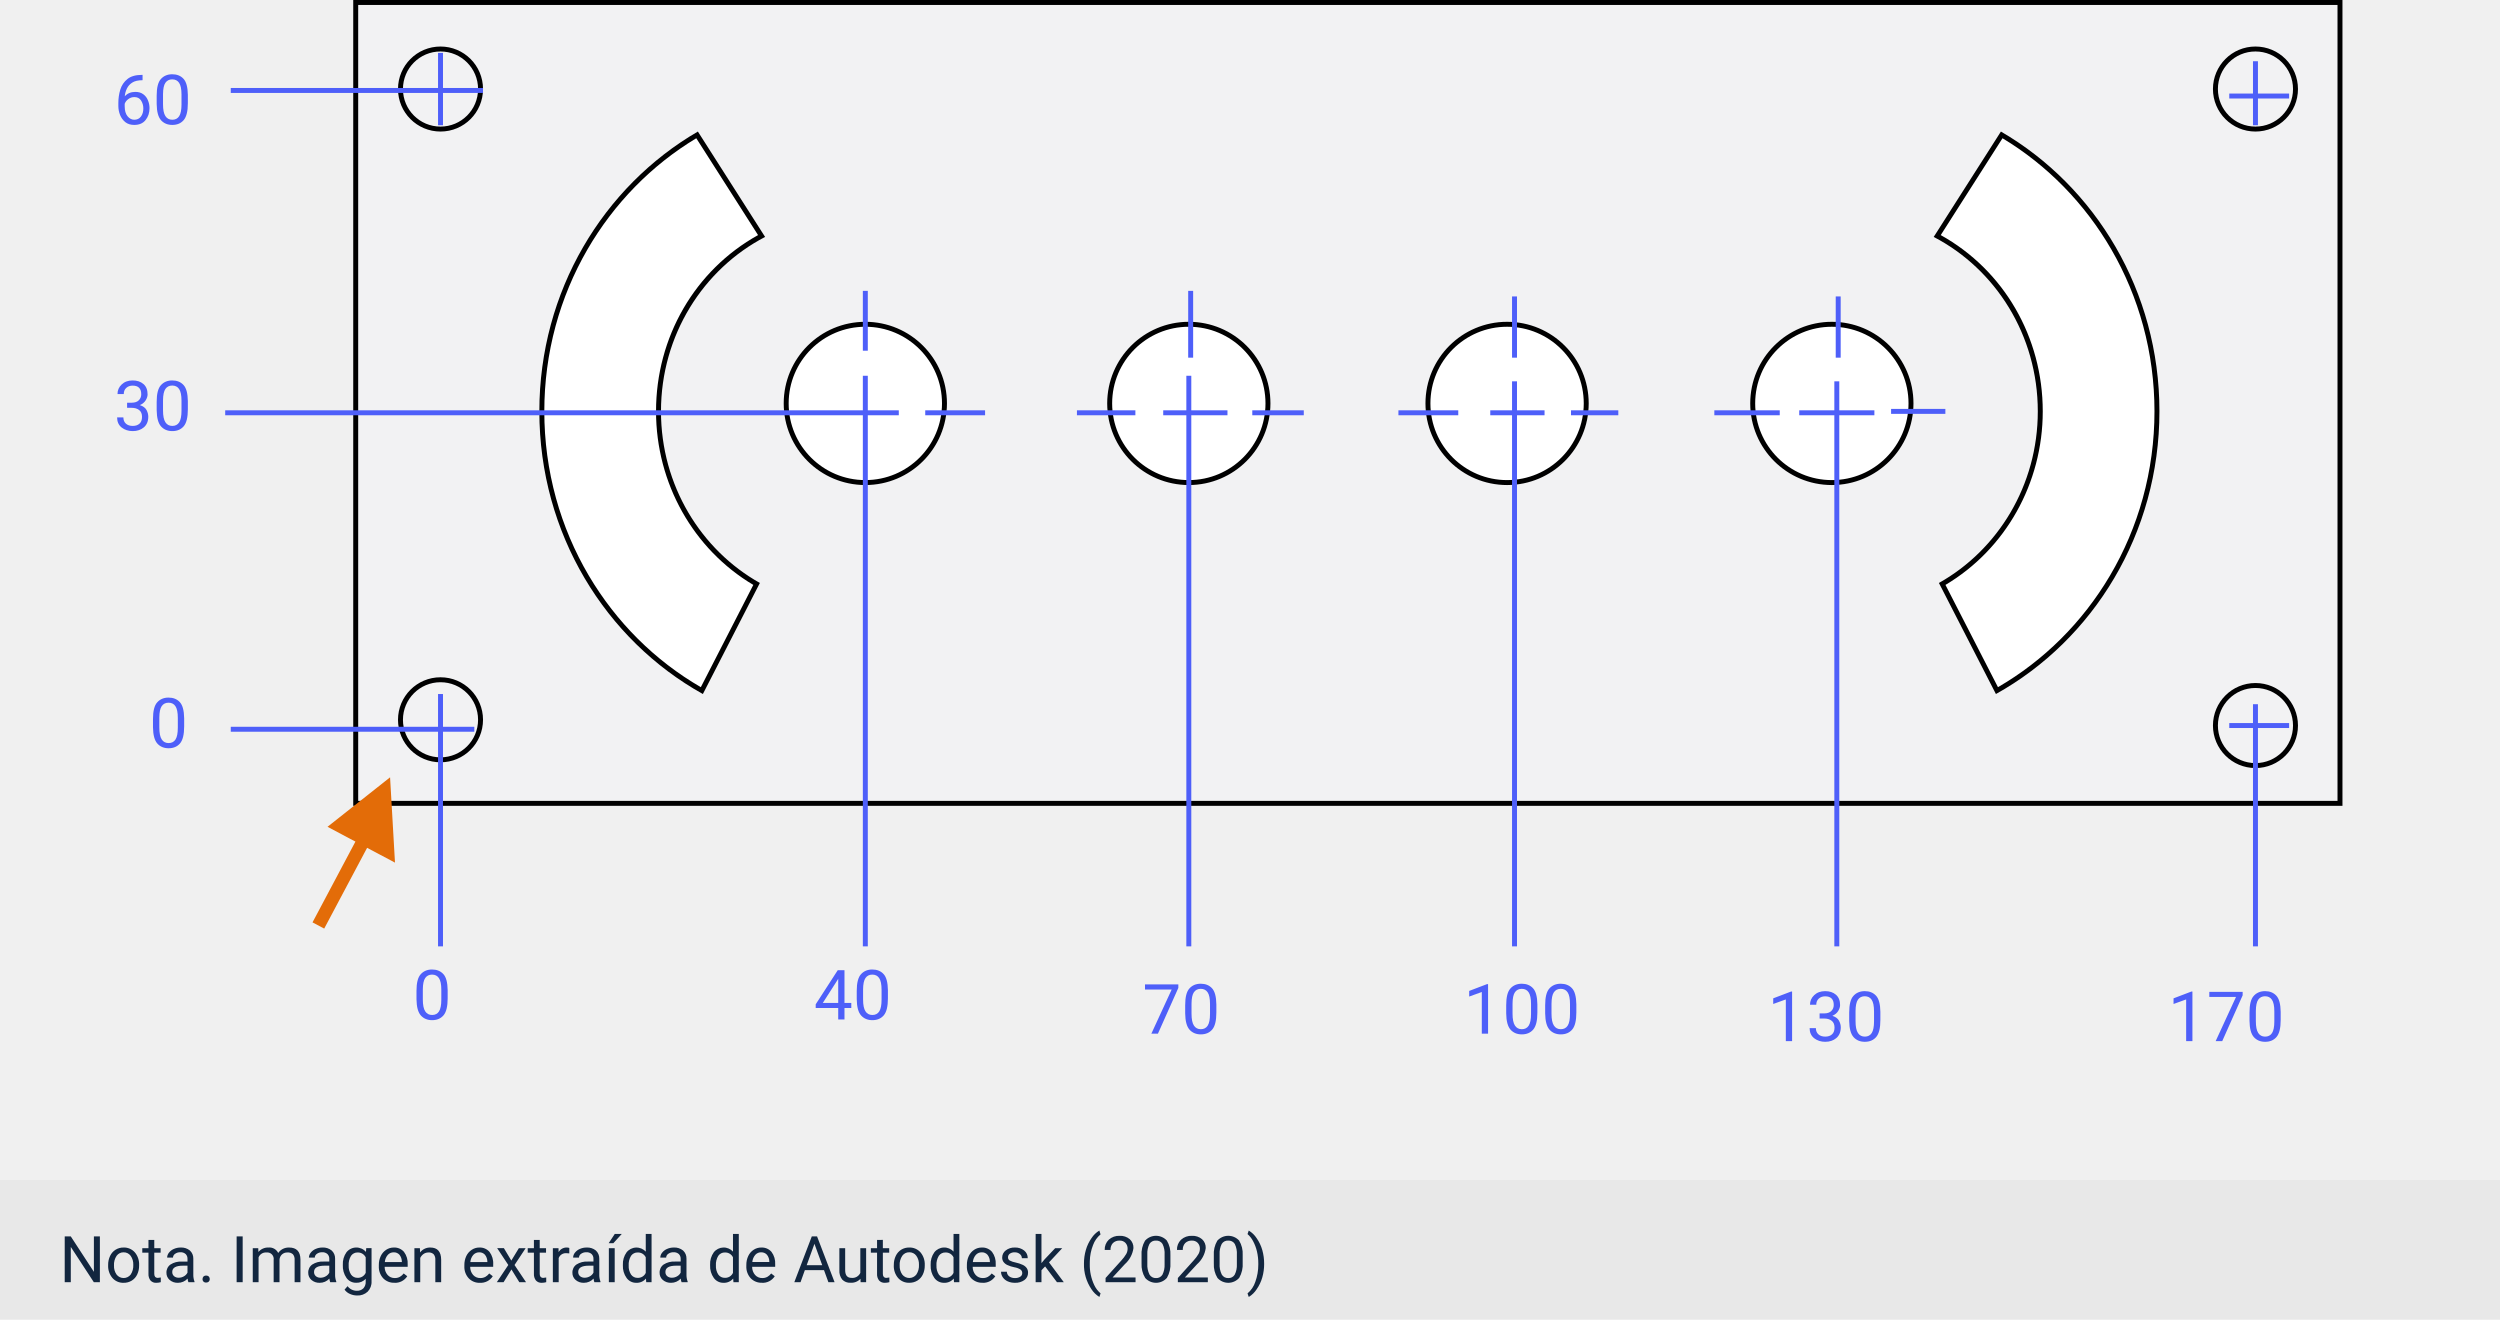
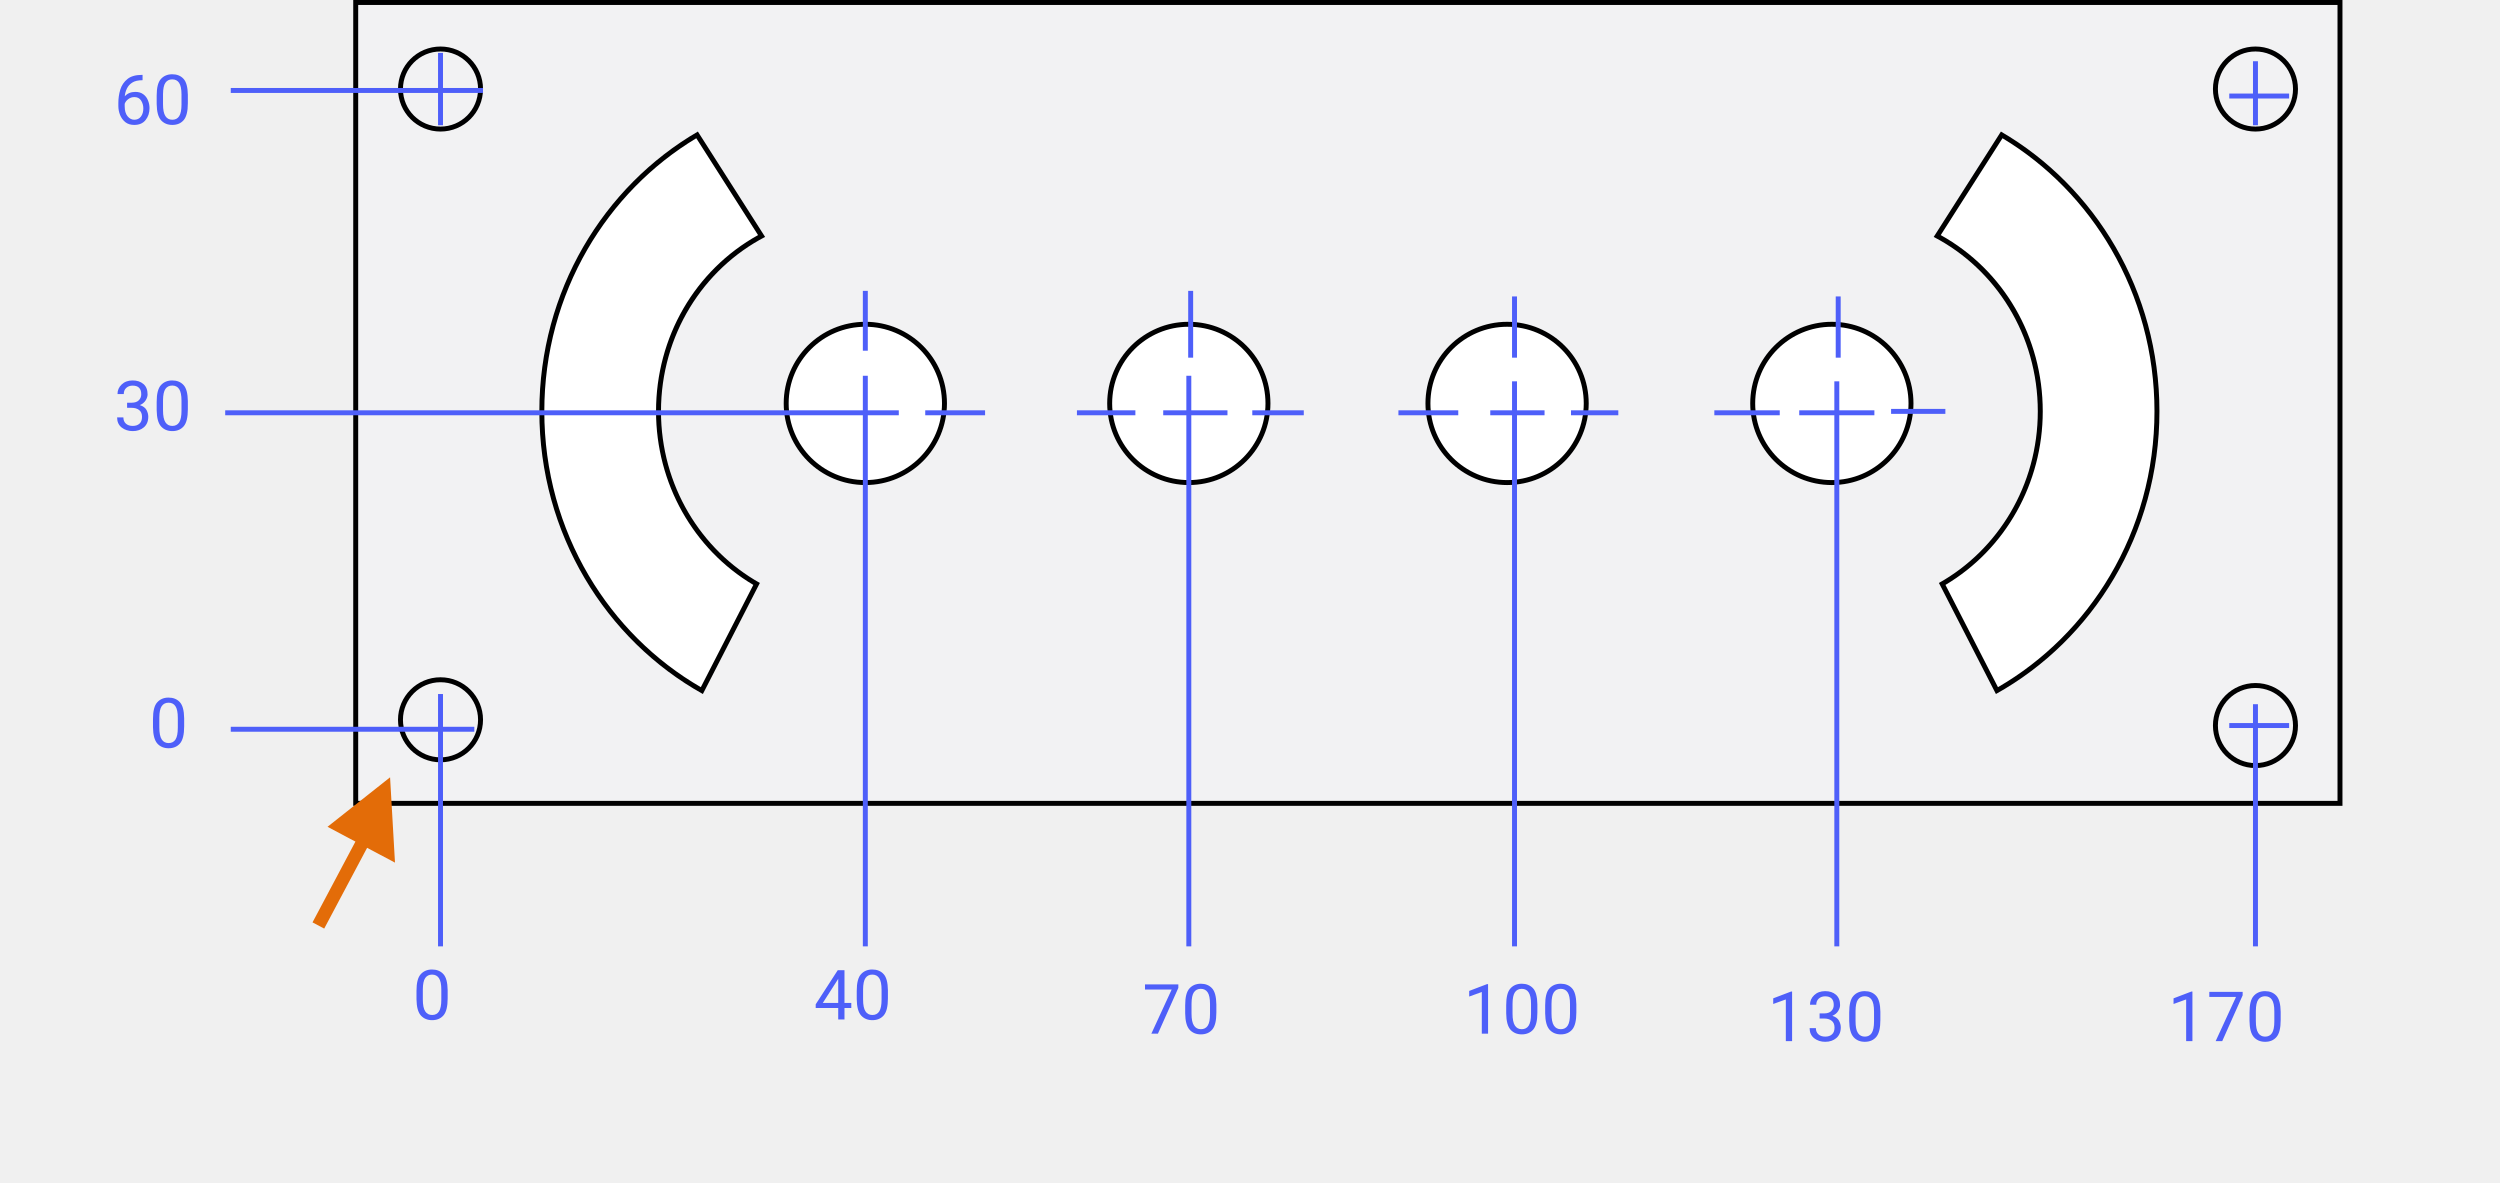
- <svg xmlns="http://www.w3.org/2000/svg" width="505" height="266.5" viewBox="0 0 505 266.5">
-   <g id="Grupo_62899" data-name="Grupo 62899" transform="translate(-810 -6604)">
-     <g id="Grupo_62082" data-name="Grupo 62082" transform="translate(810 6604)">
-       <g id="Grupo_60039" data-name="Grupo 60039" transform="translate(0)">
-         <g id="Grupo_59588" data-name="Grupo 59588">
-           <rect id="Rectángulo_29951" data-name="Rectángulo 29951" width="505" height="28.137" transform="translate(0 238.363)" fill="#e8e8e8" />
-           <path id="Trazado_134003" data-name="Trazado 134003" d="M8.176,14H6.951L2.3,6.878V14H1.073V4.758H2.3l4.666,7.154V4.758H8.176Zm1.669-3.5a4.057,4.057,0,0,1,.4-1.815,2.96,2.96,0,0,1,1.1-1.244A3.007,3.007,0,0,1,12.962,7a2.9,2.9,0,0,1,2.269.971A3.736,3.736,0,0,1,16.1,10.56v.083a4.092,4.092,0,0,1-.384,1.8,2.916,2.916,0,0,1-1.1,1.241,3.041,3.041,0,0,1-1.641.444,2.889,2.889,0,0,1-2.263-.971,3.718,3.718,0,0,1-.866-2.571Zm1.181.14a2.938,2.938,0,0,0,.53,1.834,1.8,1.8,0,0,0,2.841-.01,3.213,3.213,0,0,0,.527-1.965,2.933,2.933,0,0,0-.536-1.831,1.705,1.705,0,0,0-1.425-.7,1.686,1.686,0,0,0-1.4.692A3.189,3.189,0,0,0,11.026,10.642Zm8.138-5.173V7.132h1.282V8.04H19.164V12.3a.953.953,0,0,0,.171.62.721.721,0,0,0,.584.207,2.843,2.843,0,0,0,.559-.076V14a3.424,3.424,0,0,1-.9.126,1.462,1.462,0,0,1-1.187-.476,2.045,2.045,0,0,1-.4-1.352V8.04h-1.25V7.132h1.25V5.469ZM26.057,14a2.467,2.467,0,0,1-.165-.724,2.62,2.62,0,0,1-1.955.851,2.424,2.424,0,0,1-1.666-.574A1.859,1.859,0,0,1,21.62,12.1a1.942,1.942,0,0,1,.816-1.666,3.846,3.846,0,0,1,2.295-.594h1.143V9.3a1.319,1.319,0,0,0-.368-.981,1.48,1.48,0,0,0-1.085-.365,1.712,1.712,0,0,0-1.054.317.935.935,0,0,0-.425.768H21.76a1.621,1.621,0,0,1,.365-.993,2.491,2.491,0,0,1,.99-.759A3.331,3.331,0,0,1,24.489,7a2.715,2.715,0,0,1,1.86.594,2.141,2.141,0,0,1,.7,1.635v3.161a3.865,3.865,0,0,0,.241,1.5V14Zm-1.949-.9a2.064,2.064,0,0,0,1.047-.286,1.728,1.728,0,0,0,.717-.743V10.667h-.92q-2.158,0-2.158,1.263a1.069,1.069,0,0,0,.368.863A1.415,1.415,0,0,0,24.108,13.1Zm4.805.279a.735.735,0,0,1,.181-.508.689.689,0,0,1,.543-.2.71.71,0,0,1,.549.2.721.721,0,0,1,.187.508.681.681,0,0,1-.187.489.723.723,0,0,1-.549.2.653.653,0,0,1-.724-.686ZM37.02,14H35.8V4.758H37.02Zm3.148-6.868.032.762A2.536,2.536,0,0,1,42.237,7a1.964,1.964,0,0,1,1.961,1.1,2.6,2.6,0,0,1,.892-.8,2.634,2.634,0,0,1,1.3-.3q2.26,0,2.3,2.393V14H47.512V9.468a1.577,1.577,0,0,0-.336-1.1A1.482,1.482,0,0,0,46.046,8a1.557,1.557,0,0,0-1.085.39,1.584,1.584,0,0,0-.5,1.051V14H43.278V9.5A1.31,1.31,0,0,0,41.812,8a1.571,1.571,0,0,0-1.581.984V14H39.057V7.132ZM54.7,14a2.467,2.467,0,0,1-.165-.724,2.62,2.62,0,0,1-1.955.851,2.424,2.424,0,0,1-1.666-.574,1.859,1.859,0,0,1-.651-1.457,1.942,1.942,0,0,1,.816-1.666,3.846,3.846,0,0,1,2.295-.594h1.143V9.3a1.319,1.319,0,0,0-.368-.981,1.48,1.48,0,0,0-1.085-.365,1.712,1.712,0,0,0-1.054.317.935.935,0,0,0-.425.768H50.4a1.621,1.621,0,0,1,.365-.993,2.491,2.491,0,0,1,.99-.759A3.331,3.331,0,0,1,53.13,7a2.715,2.715,0,0,1,1.86.594,2.141,2.141,0,0,1,.7,1.635v3.161a3.865,3.865,0,0,0,.241,1.5V14Zm-1.949-.9a2.064,2.064,0,0,0,1.047-.286,1.728,1.728,0,0,0,.717-.743V10.667h-.92q-2.158,0-2.158,1.263a1.069,1.069,0,0,0,.368.863A1.415,1.415,0,0,0,52.749,13.1Zm4.5-2.6a4.037,4.037,0,0,1,.743-2.555,2.56,2.56,0,0,1,3.929-.06l.057-.762h1.073v6.7a2.794,2.794,0,0,1-.79,2.1,2.916,2.916,0,0,1-2.123.768,3.532,3.532,0,0,1-1.454-.317,2.5,2.5,0,0,1-1.085-.87l.609-.7a2.3,2.3,0,0,0,1.847.933,1.8,1.8,0,0,0,1.336-.482,1.844,1.844,0,0,0,.479-1.358v-.59a2.414,2.414,0,0,1-1.923.813A2.346,2.346,0,0,1,58,13.156,4.244,4.244,0,0,1,57.25,10.509Zm1.181.133a3.08,3.08,0,0,0,.476,1.825,1.547,1.547,0,0,0,1.333.663,1.72,1.72,0,0,0,1.631-1.009V8.985A1.74,1.74,0,0,0,60.252,8a1.561,1.561,0,0,0-1.339.667A3.354,3.354,0,0,0,58.43,10.642Zm9.242,3.485A3,3,0,0,1,65.4,13.21a3.4,3.4,0,0,1-.876-2.453v-.216a4.121,4.121,0,0,1,.39-1.825,3.045,3.045,0,0,1,1.092-1.257A2.745,2.745,0,0,1,67.526,7a2.572,2.572,0,0,1,2.082.882,3.82,3.82,0,0,1,.743,2.526V10.9H65.7a2.441,2.441,0,0,0,.594,1.641,1.866,1.866,0,0,0,1.444.625,2.045,2.045,0,0,0,1.054-.254,2.648,2.648,0,0,0,.755-.673l.717.559A2.884,2.884,0,0,1,67.672,14.127ZM67.526,7.97a1.566,1.566,0,0,0-1.193.517,2.515,2.515,0,0,0-.6,1.45h3.44V9.849a2.237,2.237,0,0,0-.482-1.387A1.475,1.475,0,0,0,67.526,7.97Zm5.294-.838L72.858,8A2.5,2.5,0,0,1,74.915,7q2.177,0,2.2,2.457V14H75.937V9.455a1.581,1.581,0,0,0-.34-1.1A1.361,1.361,0,0,0,74.56,8a1.7,1.7,0,0,0-1,.3,2.069,2.069,0,0,0-.673.8V14H71.709V7.132Zm12.13,7a3,3,0,0,1-2.272-.917,3.4,3.4,0,0,1-.876-2.453v-.216a4.121,4.121,0,0,1,.39-1.825,3.045,3.045,0,0,1,1.092-1.257A2.745,2.745,0,0,1,84.8,7a2.572,2.572,0,0,1,2.082.882,3.82,3.82,0,0,1,.743,2.526V10.9H82.977a2.441,2.441,0,0,0,.594,1.641,1.866,1.866,0,0,0,1.444.625,2.045,2.045,0,0,0,1.054-.254,2.648,2.648,0,0,0,.755-.673l.717.559A2.884,2.884,0,0,1,84.951,14.127ZM84.8,7.97a1.566,1.566,0,0,0-1.193.517,2.515,2.515,0,0,0-.6,1.45h3.44V9.849a2.237,2.237,0,0,0-.482-1.387A1.475,1.475,0,0,0,84.8,7.97Zm6.487,1.669,1.523-2.507h1.371l-2.247,3.4L94.256,14H92.9l-1.587-2.571L89.724,14H88.359l2.317-3.472-2.247-3.4h1.358Zm5.732-4.17V7.132h1.282V8.04H97.024V12.3a.953.953,0,0,0,.171.62.721.721,0,0,0,.584.207,2.843,2.843,0,0,0,.559-.076V14a3.424,3.424,0,0,1-.9.126,1.462,1.462,0,0,1-1.187-.476,2.045,2.045,0,0,1-.4-1.352V8.04H94.6V7.132h1.25V5.469ZM103,8.186a3.519,3.519,0,0,0-.578-.044,1.547,1.547,0,0,0-1.568.984V14H99.677V7.132h1.143l.019.793A1.829,1.829,0,0,1,102.477,7a1.2,1.2,0,0,1,.521.089ZM108.063,14a2.467,2.467,0,0,1-.165-.724,2.62,2.62,0,0,1-1.955.851,2.424,2.424,0,0,1-1.666-.574,1.859,1.859,0,0,1-.651-1.457,1.942,1.942,0,0,1,.816-1.666,3.846,3.846,0,0,1,2.295-.594h1.143V9.3a1.319,1.319,0,0,0-.368-.981,1.48,1.48,0,0,0-1.085-.365,1.712,1.712,0,0,0-1.054.317.935.935,0,0,0-.425.768h-1.181a1.621,1.621,0,0,1,.365-.993,2.491,2.491,0,0,1,.99-.759A3.331,3.331,0,0,1,106.495,7a2.715,2.715,0,0,1,1.86.594,2.141,2.141,0,0,1,.7,1.635v3.161a3.865,3.865,0,0,0,.241,1.5V14Zm-1.949-.9a2.064,2.064,0,0,0,1.047-.286,1.728,1.728,0,0,0,.717-.743V10.667h-.92q-2.158,0-2.158,1.263a1.069,1.069,0,0,0,.368.863A1.415,1.415,0,0,0,106.114,13.1Zm6.056.9h-1.181V7.132h1.181Zm.013-9.744H113.6l-1.7,1.866-.946,0Zm1.638,6.252a4.023,4.023,0,0,1,.749-2.542,2.548,2.548,0,0,1,3.872-.136V4.25h1.174V14h-1.079l-.057-.736a2.391,2.391,0,0,1-1.961.863,2.346,2.346,0,0,1-1.946-.978,4.069,4.069,0,0,1-.752-2.552Zm1.174.133a3.046,3.046,0,0,0,.482,1.828,1.56,1.56,0,0,0,1.333.66,1.713,1.713,0,0,0,1.631-1V8.973A1.726,1.726,0,0,0,116.822,8a1.567,1.567,0,0,0-1.346.667A3.354,3.354,0,0,0,114.994,10.642ZM125.677,14a2.467,2.467,0,0,1-.165-.724,2.62,2.62,0,0,1-1.955.851,2.424,2.424,0,0,1-1.666-.574,1.859,1.859,0,0,1-.651-1.457,1.942,1.942,0,0,1,.816-1.666,3.846,3.846,0,0,1,2.295-.594h1.143V9.3a1.319,1.319,0,0,0-.368-.981,1.48,1.48,0,0,0-1.085-.365,1.712,1.712,0,0,0-1.054.317.935.935,0,0,0-.425.768H121.38a1.621,1.621,0,0,1,.365-.993,2.491,2.491,0,0,1,.99-.759A3.331,3.331,0,0,1,124.109,7a2.715,2.715,0,0,1,1.86.594,2.141,2.141,0,0,1,.7,1.635v3.161a3.865,3.865,0,0,0,.241,1.5V14Zm-1.949-.9a2.064,2.064,0,0,0,1.047-.286,1.728,1.728,0,0,0,.717-.743V10.667h-.92q-2.158,0-2.158,1.263a1.069,1.069,0,0,0,.368.863A1.415,1.415,0,0,0,123.729,13.1Zm7.712-2.6a4.023,4.023,0,0,1,.749-2.542,2.548,2.548,0,0,1,3.872-.136V4.25h1.174V14h-1.079l-.057-.736a2.391,2.391,0,0,1-1.961.863,2.346,2.346,0,0,1-1.946-.978,4.069,4.069,0,0,1-.752-2.552Zm1.174.133a3.046,3.046,0,0,0,.482,1.828,1.56,1.56,0,0,0,1.333.66,1.713,1.713,0,0,0,1.631-1V8.973A1.726,1.726,0,0,0,134.443,8a1.567,1.567,0,0,0-1.346.667A3.354,3.354,0,0,0,132.615,10.642Zm9.293,3.485a3,3,0,0,1-2.272-.917,3.4,3.4,0,0,1-.876-2.453v-.216a4.121,4.121,0,0,1,.39-1.825,3.045,3.045,0,0,1,1.092-1.257A2.745,2.745,0,0,1,141.762,7a2.572,2.572,0,0,1,2.082.882,3.82,3.82,0,0,1,.743,2.526V10.9h-4.653a2.441,2.441,0,0,0,.594,1.641,1.866,1.866,0,0,0,1.444.625,2.045,2.045,0,0,0,1.054-.254,2.647,2.647,0,0,0,.755-.673l.717.559A2.884,2.884,0,0,1,141.908,14.127Zm-.146-6.157a1.566,1.566,0,0,0-1.193.517,2.515,2.515,0,0,0-.6,1.45h3.44V9.849a2.237,2.237,0,0,0-.482-1.387A1.475,1.475,0,0,0,141.762,7.97Zm12.689,3.612h-3.872L149.709,14h-1.257l3.529-9.242h1.066L156.584,14h-1.25Zm-3.5-1h3.142l-1.574-4.323Zm10.867,2.736a2.494,2.494,0,0,1-2.012.806,2.135,2.135,0,0,1-1.673-.638,2.761,2.761,0,0,1-.581-1.888V7.132h1.174v4.437q0,1.562,1.27,1.562a1.758,1.758,0,0,0,1.79-1v-5h1.174V14H161.84Zm4.52-7.852V7.132h1.282V8.04h-1.282V12.3a.953.953,0,0,0,.171.62.721.721,0,0,0,.584.207,2.843,2.843,0,0,0,.559-.076V14a3.424,3.424,0,0,1-.9.126,1.462,1.462,0,0,1-1.187-.476,2.045,2.045,0,0,1-.4-1.352V8.04h-1.25V7.132h1.25V5.469Zm2.215,5.034a4.057,4.057,0,0,1,.4-1.815,2.959,2.959,0,0,1,1.1-1.244A3.007,3.007,0,0,1,171.666,7a2.9,2.9,0,0,1,2.269.971,3.736,3.736,0,0,1,.866,2.583v.083a4.092,4.092,0,0,1-.384,1.8,2.916,2.916,0,0,1-1.1,1.241,3.041,3.041,0,0,1-1.641.444,2.889,2.889,0,0,1-2.263-.971,3.718,3.718,0,0,1-.866-2.571Zm1.181.14a2.938,2.938,0,0,0,.53,1.834,1.8,1.8,0,0,0,2.841-.01,3.213,3.213,0,0,0,.527-1.965,2.933,2.933,0,0,0-.536-1.831,1.705,1.705,0,0,0-1.425-.7,1.686,1.686,0,0,0-1.4.692A3.189,3.189,0,0,0,169.73,10.642Zm6.259-.133a4.023,4.023,0,0,1,.749-2.542,2.548,2.548,0,0,1,3.872-.136V4.25h1.174V14h-1.079l-.057-.736a2.391,2.391,0,0,1-1.961.863,2.346,2.346,0,0,1-1.946-.978,4.069,4.069,0,0,1-.752-2.552Zm1.174.133a3.046,3.046,0,0,0,.482,1.828,1.56,1.56,0,0,0,1.333.66,1.713,1.713,0,0,0,1.631-1V8.973A1.726,1.726,0,0,0,178.991,8a1.567,1.567,0,0,0-1.346.667A3.354,3.354,0,0,0,177.163,10.642Zm9.293,3.485a3,3,0,0,1-2.272-.917,3.4,3.4,0,0,1-.876-2.453v-.216a4.121,4.121,0,0,1,.39-1.825,3.045,3.045,0,0,1,1.092-1.257A2.745,2.745,0,0,1,186.31,7a2.572,2.572,0,0,1,2.082.882,3.82,3.82,0,0,1,.743,2.526V10.9h-4.653a2.441,2.441,0,0,0,.594,1.641,1.866,1.866,0,0,0,1.444.625,2.045,2.045,0,0,0,1.054-.254,2.647,2.647,0,0,0,.755-.673l.717.559A2.884,2.884,0,0,1,186.456,14.127ZM186.31,7.97a1.566,1.566,0,0,0-1.193.517,2.515,2.515,0,0,0-.6,1.45h3.44V9.849a2.237,2.237,0,0,0-.482-1.387A1.475,1.475,0,0,0,186.31,7.97Zm8.182,4.208a.865.865,0,0,0-.359-.74,3.452,3.452,0,0,0-1.25-.454,5.912,5.912,0,0,1-1.416-.457,2.014,2.014,0,0,1-.774-.635,1.518,1.518,0,0,1-.251-.876,1.782,1.782,0,0,1,.714-1.428A2.789,2.789,0,0,1,192.981,7a2.87,2.87,0,0,1,1.895.6A1.915,1.915,0,0,1,195.6,9.15h-1.181a1.06,1.06,0,0,0-.409-.832,1.534,1.534,0,0,0-1.031-.349,1.605,1.605,0,0,0-1,.279.879.879,0,0,0-.362.73.712.712,0,0,0,.336.641,4.139,4.139,0,0,0,1.216.413,6.334,6.334,0,0,1,1.425.47,2.079,2.079,0,0,1,.809.657,1.615,1.615,0,0,1,.263.936,1.758,1.758,0,0,1-.736,1.476,3.089,3.089,0,0,1-1.911.555,3.459,3.459,0,0,1-1.46-.292,2.375,2.375,0,0,1-.993-.816,1.966,1.966,0,0,1-.359-1.133h1.174a1.216,1.216,0,0,0,.473.936,1.835,1.835,0,0,0,1.165.346,1.894,1.894,0,0,0,1.07-.27A.829.829,0,0,0,194.492,12.178Zm4.621-1.358-.736.768V14H197.2V4.25h1.174v5.9l.628-.755,2.139-2.26h1.428L199.9,10l2.983,4h-1.377Zm7.846-.571a9.814,9.814,0,0,1,.384-2.755,8,8,0,0,1,1.146-2.4,4.874,4.874,0,0,1,1.581-1.523l.241.774a5.056,5.056,0,0,0-1.52,2.171,9.411,9.411,0,0,0-.651,3.269l-.006.54a9.46,9.46,0,0,0,.9,4.253,5.079,5.079,0,0,0,1.282,1.688l-.241.717a5.031,5.031,0,0,1-1.612-1.574A8.823,8.823,0,0,1,206.959,10.249ZM217.382,14h-6.056v-.844l3.2-3.555a7.6,7.6,0,0,0,.981-1.311,2.188,2.188,0,0,0,.27-1.044,1.658,1.658,0,0,0-.438-1.187A1.531,1.531,0,0,0,214.17,5.6a1.814,1.814,0,0,0-1.362.5,1.9,1.9,0,0,0-.486,1.387h-1.174a2.726,2.726,0,0,1,.822-2.063,3.047,3.047,0,0,1,2.2-.787,2.928,2.928,0,0,1,2.038.676,2.306,2.306,0,0,1,.749,1.8,5.287,5.287,0,0,1-1.739,3.25l-2.476,2.685h4.64Zm7.04-3.942a5.371,5.371,0,0,1-.7,3.066,2.928,2.928,0,0,1-4.393.022,5.1,5.1,0,0,1-.736-2.929V8.649a5.251,5.251,0,0,1,.7-3.028,2.98,2.98,0,0,1,4.405-.035,5.068,5.068,0,0,1,.724,2.948Zm-1.174-1.606a4.3,4.3,0,0,0-.419-2.174A1.442,1.442,0,0,0,221.5,5.6a1.423,1.423,0,0,0-1.314.679,4.2,4.2,0,0,0-.425,2.088v1.879a4.372,4.372,0,0,0,.435,2.212,1.439,1.439,0,0,0,1.317.714,1.42,1.42,0,0,0,1.292-.673,4.214,4.214,0,0,0,.441-2.12ZM231.981,14h-6.056v-.844l3.2-3.555a7.6,7.6,0,0,0,.981-1.311,2.188,2.188,0,0,0,.27-1.044,1.658,1.658,0,0,0-.438-1.187A1.531,1.531,0,0,0,228.77,5.6a1.814,1.814,0,0,0-1.362.5,1.9,1.9,0,0,0-.486,1.387h-1.174a2.726,2.726,0,0,1,.822-2.063,3.047,3.047,0,0,1,2.2-.787,2.928,2.928,0,0,1,2.038.676,2.306,2.306,0,0,1,.749,1.8,5.287,5.287,0,0,1-1.739,3.25l-2.476,2.685h4.64Zm7.04-3.942a5.371,5.371,0,0,1-.7,3.066,2.928,2.928,0,0,1-4.393.022,5.1,5.1,0,0,1-.736-2.929V8.649a5.251,5.251,0,0,1,.7-3.028,2.98,2.98,0,0,1,4.405-.035,5.068,5.068,0,0,1,.724,2.948Zm-1.174-1.606a4.3,4.3,0,0,0-.419-2.174A1.442,1.442,0,0,0,236.1,5.6a1.423,1.423,0,0,0-1.314.679,4.2,4.2,0,0,0-.425,2.088v1.879a4.372,4.372,0,0,0,.435,2.212,1.439,1.439,0,0,0,1.317.714,1.42,1.42,0,0,0,1.292-.673,4.214,4.214,0,0,0,.441-2.12Zm5.51,1.86a9.819,9.819,0,0,1-.371,2.714,8.024,8.024,0,0,1-1.136,2.4,4.978,4.978,0,0,1-1.6,1.562L240,16.266a5.1,5.1,0,0,0,1.571-2.326,10.065,10.065,0,0,0,.606-3.5v-.2a10.449,10.449,0,0,0-.279-2.479,8.366,8.366,0,0,0-.778-2.053A4.743,4.743,0,0,0,240,4.288l.248-.717a4.959,4.959,0,0,1,1.6,1.549,8.041,8.041,0,0,1,1.136,2.393A10.045,10.045,0,0,1,243.356,10.312Z" transform="translate(12 245)" fill="#12263f" />
-           <g id="Grupo_62168" data-name="Grupo 62168">
-             <path id="Trazado_131052" data-name="Trazado 131052" d="M0,0H505V238.777H0Z" fill="none" />
-             <g id="Grupo_62166" data-name="Grupo 62166" transform="translate(23)">
-               <text id="_60" data-name="60" transform="translate(0 25.094)" fill="#4e5ff9" font-size="14" font-family="Roboto-Regular, Roboto">
-                 <tspan x="0" y="0">60</tspan>
-               </text>
-               <text id="_30" data-name="30" transform="translate(0 86.942)" fill="#4e5ff9" font-size="14" font-family="Roboto-Regular, Roboto">
-                 <tspan x="0" y="0">30</tspan>
-               </text>
-               <text id="_0" data-name="0" transform="translate(7.122 151.007)" fill="#4e5ff9" font-size="14" font-family="Roboto-Regular, Roboto">
-                 <tspan x="0" y="0">0</tspan>
-               </text>
-               <text id="_0-2" data-name="0" transform="translate(60.349 205.933)" fill="#4e5ff9" font-size="14" font-family="Roboto-Regular, Roboto">
-                 <tspan x="0" y="0">0</tspan>
-               </text>
-               <text id="_40" data-name=" 40" transform="translate(137.94 205.933)" fill="#4e5ff9" font-size="14" font-family="Roboto-Regular, Roboto">
-                 <tspan x="0" y="0" xml:space="preserve"> 40</tspan>
-               </text>
-               <text id="_70" data-name=" 70" transform="translate(204.286 208.805)" fill="#4e5ff9" font-size="14" font-family="Roboto-Regular, Roboto">
-                 <tspan x="0" y="0" xml:space="preserve"> 70</tspan>
-               </text>
-               <text id="_100" data-name=" 100" transform="translate(269.132 208.805)" fill="#4e5ff9" font-size="14" font-family="Roboto-Regular, Roboto">
-                 <tspan x="0" y="0" xml:space="preserve"> 100</tspan>
-               </text>
-               <text id="_130" data-name=" 130" transform="translate(330.546 210.304)" fill="#4e5ff9" font-size="14" font-family="Roboto-Regular, Roboto">
-                 <tspan x="0" y="0" xml:space="preserve"> 130</tspan>
-               </text>
-               <text id="_170" data-name="170" transform="translate(414.884 210.305)" fill="#4e5ff9" font-size="14" font-family="Roboto-Regular, Roboto">
-                 <tspan x="0" y="0">170</tspan>
-               </text>
-               <g id="Rectángulo_31265" data-name="Rectángulo 31265" transform="translate(48.354)" fill="#f2f2f3" stroke="#000" stroke-miterlimit="10" stroke-width="1">
-                 <rect width="401.824" height="162.778" stroke="none" />
-                 <rect x="0.5" y="0.5" width="400.824" height="161.778" fill="none" />
-               </g>
-               <g id="Grupo_62166-2" data-name="Grupo 62166" transform="translate(85.95 26.572)">
-                 <g id="Trazado_131050" data-name="Trazado 131050" transform="translate(-467.51 -326.628)" fill="#fff" stroke-miterlimit="10">
-                   <path d="M 500.333 439.558 C 490.792 434.144 482.761 426.216 477.082 416.601 C 474.169 411.668 471.917 406.357 470.388 400.815 C 468.81 395.096 468.01 389.151 468.01 383.146 C 468.01 377.243 468.783 371.397 470.309 365.769 C 471.787 360.314 473.967 355.077 476.788 350.201 C 482.282 340.707 490.083 332.799 499.368 327.303 L 512.398 347.727 C 499.542 354.639 491.579 368.159 491.579 383.146 C 491.579 397.634 499.158 410.948 511.391 418.013 L 500.333 439.558 Z" stroke="none" />
-                   <path d="M 499.208 327.981 C 490.178 333.422 482.59 341.173 477.221 350.452 C 474.422 355.289 472.259 360.487 470.792 365.899 C 469.278 371.485 468.51 377.288 468.51 383.146 C 468.51 389.106 469.304 395.006 470.87 400.682 C 472.387 406.182 474.622 411.452 477.513 416.347 C 483.057 425.734 490.861 433.501 500.127 438.864 L 510.73 418.206 C 498.584 410.993 491.079 397.65 491.079 383.146 C 491.079 368.158 498.947 354.619 511.688 347.545 L 499.208 327.981 M 499.531 326.628 L 513.111 347.916 C 500.641 354.399 492.079 367.734 492.079 383.146 C 492.079 398.119 500.158 411.141 512.054 417.816 L 500.541 440.249 C 480.878 429.308 467.51 407.842 467.51 383.146 C 467.51 358.875 480.424 337.736 499.531 326.628 Z" stroke="none" fill="#000" />
-                 </g>
-               </g>
-               <g id="Grupo_62167" data-name="Grupo 62167" transform="translate(367.606 26.572)">
-                 <g id="Trazado_131051" data-name="Trazado 131051" transform="translate(-642.596 -326.628)" fill="#fff" stroke-miterlimit="10">
-                   <path d="M 655.372 439.558 L 644.315 418.013 C 656.548 410.948 664.126 397.634 664.126 383.146 C 664.126 368.159 656.164 354.64 643.309 347.727 L 656.337 327.303 C 665.623 332.799 673.423 340.707 678.917 350.201 C 681.738 355.077 683.918 360.314 685.396 365.769 C 686.922 371.397 687.695 377.243 687.695 383.146 C 687.695 389.151 686.895 395.096 685.318 400.815 C 683.789 406.357 681.537 411.668 678.624 416.601 C 672.946 426.216 664.914 434.145 655.372 439.558 Z" stroke="none" />
-                   <path d="M 656.498 327.981 L 644.018 347.545 C 656.759 354.619 664.626 368.158 664.626 383.146 C 664.626 397.65 657.121 410.993 644.975 418.206 L 655.578 438.864 C 664.845 433.501 672.65 425.734 678.193 416.347 C 681.084 411.452 683.319 406.182 684.836 400.682 C 686.401 395.006 687.195 389.106 687.195 383.146 C 687.195 377.288 686.428 371.485 684.914 365.899 C 683.447 360.487 681.284 355.289 678.484 350.452 C 673.116 341.173 665.527 333.422 656.498 327.981 M 656.175 326.628 C 675.281 337.736 688.195 358.875 688.195 383.146 C 688.195 407.842 674.829 429.308 655.165 440.249 L 643.651 417.816 C 655.547 411.141 663.626 398.119 663.626 383.146 C 663.626 367.734 655.065 354.399 642.596 347.916 L 656.175 326.628 Z" stroke="none" fill="#000" />
-                 </g>
-               </g>
-               <g id="Elipse_4618" data-name="Elipse 4618" transform="translate(135.308 65.003)" fill="#fff" stroke="#000" stroke-miterlimit="10" stroke-width="1">
-                 <circle cx="16.488" cy="16.488" r="16.488" stroke="none" />
-                 <circle cx="16.488" cy="16.488" r="15.988" fill="none" />
-               </g>
-               <g id="Elipse_4619" data-name="Elipse 4619" transform="translate(200.654 65.003)" fill="#fff" stroke="#000" stroke-miterlimit="10" stroke-width="1">
-                 <circle cx="16.488" cy="16.488" r="16.488" stroke="none" />
-                 <circle cx="16.488" cy="16.488" r="15.988" fill="none" />
-               </g>
-               <g id="Elipse_4620" data-name="Elipse 4620" transform="translate(264.943 65.003)" fill="#fff" stroke="#000" stroke-miterlimit="10" stroke-width="1">
-                 <circle cx="16.488" cy="16.488" r="16.488" stroke="none" />
-                 <circle cx="16.488" cy="16.488" r="15.988" fill="none" />
-               </g>
-               <g id="Elipse_4621" data-name="Elipse 4621" transform="translate(330.546 65.003)" fill="#fff" stroke="#000" stroke-miterlimit="10" stroke-width="1">
-                 <circle cx="16.488" cy="16.488" r="16.488" stroke="none" />
-                 <circle cx="16.488" cy="16.488" r="15.988" fill="none" />
-               </g>
-               <g id="Elipse_4622" data-name="Elipse 4622" transform="translate(57.396 9.398)" fill="none" stroke="#000" stroke-miterlimit="10" stroke-width="1">
-                 <circle cx="8.587" cy="8.587" r="8.587" stroke="none" />
-                 <circle cx="8.587" cy="8.587" r="8.087" fill="none" />
-               </g>
-               <g id="Elipse_4623" data-name="Elipse 4623" transform="translate(57.396 136.81)" fill="none" stroke="#000" stroke-miterlimit="10" stroke-width="1">
-                 <circle cx="8.587" cy="8.587" r="8.587" stroke="none" />
-                 <circle cx="8.587" cy="8.587" r="8.087" fill="none" />
-               </g>
-               <g id="Elipse_4624" data-name="Elipse 4624" transform="translate(424.016 137.972)" fill="none" stroke="#000" stroke-miterlimit="10" stroke-width="1">
-                 <circle cx="8.587" cy="8.587" r="8.587" stroke="none" />
-                 <circle cx="8.587" cy="8.587" r="8.087" fill="none" />
-               </g>
-               <g id="Elipse_4625" data-name="Elipse 4625" transform="translate(424.016 9.398)" fill="none" stroke="#000" stroke-miterlimit="10" stroke-width="1">
-                 <circle cx="8.587" cy="8.587" r="8.587" stroke="none" />
-                 <circle cx="8.587" cy="8.587" r="8.087" fill="none" />
-               </g>
-               <line id="Línea_245" data-name="Línea 245" x2="50.955" transform="translate(23.615 18.273)" fill="none" stroke="#4e5ff9" stroke-miterlimit="10" stroke-width="1" />
-               <line id="Línea_246" data-name="Línea 246" y2="14.619" transform="translate(65.983 10.683)" fill="none" stroke="#4e5ff9" stroke-miterlimit="10" stroke-width="1" />
-               <line id="Línea_247" data-name="Línea 247" x2="49.197" transform="translate(23.615 147.31)" fill="none" stroke="#4e5ff9" stroke-miterlimit="10" stroke-width="1" />
-               <line id="Línea_248" data-name="Línea 248" y2="50.973" transform="translate(65.983 140.193)" fill="none" stroke="#4e5ff9" stroke-miterlimit="10" stroke-width="1" />
-               <line id="Línea_249" data-name="Línea 249" x2="136.065" transform="translate(22.491 83.383)" fill="none" stroke="#4e5ff9" stroke-miterlimit="10" stroke-width="1" />
-               <line id="Línea_250" data-name="Línea 250" y2="115.262" transform="translate(151.795 75.904)" fill="none" stroke="#4e5ff9" stroke-miterlimit="10" stroke-width="1" />
-               <line id="Línea_251" data-name="Línea 251" x2="12.088" transform="translate(163.898 83.383)" fill="none" stroke="#4e5ff9" stroke-miterlimit="10" stroke-width="1" />
-               <line id="Línea_252" data-name="Línea 252" y1="12.088" transform="translate(151.795 58.755)" fill="none" stroke="#4e5ff9" stroke-miterlimit="10" stroke-width="1" />
-               <line id="Línea_253" data-name="Línea 253" y2="13.494" transform="translate(217.515 58.755)" fill="none" stroke="#4e5ff9" stroke-miterlimit="10" stroke-width="1" />
-               <line id="Línea_254" data-name="Línea 254" y2="115.262" transform="translate(217.142 75.904)" fill="none" stroke="#4e5ff9" stroke-miterlimit="10" stroke-width="1" />
-               <line id="Línea_255" data-name="Línea 255" x2="11.807" transform="translate(194.54 83.383)" fill="none" stroke="#4e5ff9" stroke-miterlimit="10" stroke-width="1" />
-               <line id="Línea_256" data-name="Línea 256" x2="12.979" transform="translate(211.97 83.383)" fill="none" stroke="#4e5ff9" stroke-miterlimit="10" stroke-width="1" />
-               <line id="Línea_257" data-name="Línea 257" x2="10.402" transform="translate(229.962 83.383)" fill="none" stroke="#4e5ff9" stroke-miterlimit="10" stroke-width="1" />
-               <line id="Línea_258" data-name="Línea 258" y2="12.37" transform="translate(282.933 59.88)" fill="none" stroke="#4e5ff9" stroke-miterlimit="10" stroke-width="1" />
-               <line id="Línea_259" data-name="Línea 259" x2="12.088" transform="translate(259.481 83.383)" fill="none" stroke="#4e5ff9" stroke-miterlimit="10" stroke-width="1" />
-               <line id="Línea_260" data-name="Línea 260" x2="10.964" transform="translate(278.035 83.383)" fill="none" stroke="#4e5ff9" stroke-miterlimit="10" stroke-width="1" />
-               <line id="Línea_261" data-name="Línea 261" x2="9.558" transform="translate(294.34 83.383)" fill="none" stroke="#4e5ff9" stroke-miterlimit="10" stroke-width="1" />
-               <line id="Línea_262" data-name="Línea 262" y2="12.37" transform="translate(348.317 59.88)" fill="none" stroke="#4e5ff9" stroke-miterlimit="10" stroke-width="1" />
-               <line id="Línea_263" data-name="Línea 263" x2="13.213" transform="translate(323.296 83.383)" fill="none" stroke="#4e5ff9" stroke-miterlimit="10" stroke-width="1" />
-               <line id="Línea_264" data-name="Línea 264" x2="15.181" transform="translate(340.445 83.383)" fill="none" stroke="#4e5ff9" stroke-miterlimit="10" stroke-width="1" />
-               <line id="Línea_265" data-name="Línea 265" x1="10.964" transform="translate(359 83.099)" fill="none" stroke="#4e5ff9" stroke-miterlimit="10" stroke-width="1" />
-               <line id="Línea_266" data-name="Línea 266" y2="114.137" transform="translate(348.036 77.029)" fill="none" stroke="#4e5ff9" stroke-miterlimit="10" stroke-width="1" />
-               <line id="Línea_267" data-name="Línea 267" y2="114.137" transform="translate(282.933 77.029)" fill="none" stroke="#4e5ff9" stroke-miterlimit="10" stroke-width="1" />
-               <line id="Línea_268" data-name="Línea 268" x2="12.088" transform="translate(427.313 146.56)" fill="none" stroke="#4e5ff9" stroke-miterlimit="10" stroke-width="1" />
-               <line id="Línea_269" data-name="Línea 269" y2="48.916" transform="translate(432.603 142.25)" fill="none" stroke="#4e5ff9" stroke-miterlimit="10" stroke-width="1" />
-               <line id="Línea_270" data-name="Línea 270" x2="12.088" transform="translate(427.313 19.398)" fill="none" stroke="#4e5ff9" stroke-miterlimit="10" stroke-width="1" />
-               <line id="Línea_271" data-name="Línea 271" y2="12.932" transform="translate(432.603 12.37)" fill="none" stroke="#4e5ff9" stroke-miterlimit="10" stroke-width="1" />
-               <g id="Grupo_62889" data-name="Grupo 62889" transform="matrix(0.883, 0.469, -0.469, 0.883, 50.081, 153.985)">
-                 <path id="Trazado_131002" data-name="Trazado 131002" d="M60.179,554.941H44.748l6.471-14.756Z" transform="translate(-44.748 -540.186)" fill="#e36c08" />
-                 <rect id="Rectángulo_31262" data-name="Rectángulo 31262" width="2.674" height="19.35" transform="translate(6.379 13.883)" fill="#e36c08" />
-               </g>
-             </g>
+ <svg xmlns="http://www.w3.org/2000/svg" width="505" height="238.777" viewBox="0 0 505 238.777">
+   <g id="Grupo_62911" data-name="Grupo 62911" transform="translate(-810 -6604)">
+     <g id="Grupo_62168" data-name="Grupo 62168" transform="translate(810 6604)">
+       <path id="Trazado_131052" data-name="Trazado 131052" d="M0,0H505V238.777H0Z" fill="none" />
+       <g id="Grupo_62166" data-name="Grupo 62166" transform="translate(23)">
+         <text id="_60" data-name="60" transform="translate(0 25.094)" fill="#4e5ff9" font-size="14" font-family="Roboto-Regular, Roboto">
+           <tspan x="0" y="0">60</tspan>
+         </text>
+         <text id="_30" data-name="30" transform="translate(0 86.942)" fill="#4e5ff9" font-size="14" font-family="Roboto-Regular, Roboto">
+           <tspan x="0" y="0">30</tspan>
+         </text>
+         <text id="_0" data-name="0" transform="translate(7.122 151.007)" fill="#4e5ff9" font-size="14" font-family="Roboto-Regular, Roboto">
+           <tspan x="0" y="0">0</tspan>
+         </text>
+         <text id="_0-2" data-name="0" transform="translate(60.349 205.933)" fill="#4e5ff9" font-size="14" font-family="Roboto-Regular, Roboto">
+           <tspan x="0" y="0">0</tspan>
+         </text>
+         <text id="_40" data-name=" 40" transform="translate(137.94 205.933)" fill="#4e5ff9" font-size="14" font-family="Roboto-Regular, Roboto">
+           <tspan x="0" y="0" xml:space="preserve"> 40</tspan>
+         </text>
+         <text id="_70" data-name=" 70" transform="translate(204.286 208.805)" fill="#4e5ff9" font-size="14" font-family="Roboto-Regular, Roboto">
+           <tspan x="0" y="0" xml:space="preserve"> 70</tspan>
+         </text>
+         <text id="_100" data-name=" 100" transform="translate(269.132 208.805)" fill="#4e5ff9" font-size="14" font-family="Roboto-Regular, Roboto">
+           <tspan x="0" y="0" xml:space="preserve"> 100</tspan>
+         </text>
+         <text id="_130" data-name=" 130" transform="translate(330.546 210.304)" fill="#4e5ff9" font-size="14" font-family="Roboto-Regular, Roboto">
+           <tspan x="0" y="0" xml:space="preserve"> 130</tspan>
+         </text>
+         <text id="_170" data-name="170" transform="translate(414.884 210.305)" fill="#4e5ff9" font-size="14" font-family="Roboto-Regular, Roboto">
+           <tspan x="0" y="0">170</tspan>
+         </text>
+         <g id="Rectángulo_31265" data-name="Rectángulo 31265" transform="translate(48.354)" fill="#f2f2f3" stroke="#000" stroke-miterlimit="10" stroke-width="1">
+           <rect width="401.824" height="162.778" stroke="none" />
+           <rect x="0.5" y="0.5" width="400.824" height="161.778" fill="none" />
+         </g>
+         <g id="Grupo_62166-2" data-name="Grupo 62166" transform="translate(85.95 26.572)">
+           <g id="Trazado_131050" data-name="Trazado 131050" transform="translate(-467.51 -326.628)" fill="#fff" stroke-miterlimit="10">
+             <path d="M 500.333 439.558 C 490.792 434.144 482.761 426.216 477.082 416.601 C 474.169 411.668 471.917 406.357 470.388 400.815 C 468.81 395.096 468.01 389.151 468.01 383.146 C 468.01 377.243 468.783 371.397 470.309 365.769 C 471.787 360.314 473.967 355.077 476.788 350.201 C 482.282 340.707 490.083 332.799 499.368 327.303 L 512.398 347.727 C 499.542 354.639 491.579 368.159 491.579 383.146 C 491.579 397.634 499.158 410.948 511.391 418.013 L 500.333 439.558 Z" stroke="none" />
+             <path d="M 499.208 327.981 C 490.178 333.422 482.59 341.173 477.221 350.452 C 474.422 355.289 472.259 360.487 470.792 365.899 C 469.278 371.485 468.51 377.288 468.51 383.146 C 468.51 389.106 469.304 395.006 470.87 400.682 C 472.387 406.182 474.622 411.452 477.513 416.347 C 483.057 425.734 490.861 433.501 500.127 438.864 L 510.73 418.206 C 498.584 410.993 491.079 397.65 491.079 383.146 C 491.079 368.158 498.947 354.619 511.688 347.545 L 499.208 327.981 M 499.531 326.628 L 513.111 347.916 C 500.641 354.399 492.079 367.734 492.079 383.146 C 492.079 398.119 500.158 411.141 512.054 417.816 L 500.541 440.249 C 480.878 429.308 467.51 407.842 467.51 383.146 C 467.51 358.875 480.424 337.736 499.531 326.628 Z" stroke="none" fill="#000" />
          </g>
+         </g>
+         <g id="Grupo_62167" data-name="Grupo 62167" transform="translate(367.606 26.572)">
+           <g id="Trazado_131051" data-name="Trazado 131051" transform="translate(-642.596 -326.628)" fill="#fff" stroke-miterlimit="10">
+             <path d="M 655.372 439.558 L 644.315 418.013 C 656.548 410.948 664.126 397.634 664.126 383.146 C 664.126 368.159 656.164 354.64 643.309 347.727 L 656.337 327.303 C 665.623 332.799 673.423 340.707 678.917 350.201 C 681.738 355.077 683.918 360.314 685.396 365.769 C 686.922 371.397 687.695 377.243 687.695 383.146 C 687.695 389.151 686.895 395.096 685.318 400.815 C 683.789 406.357 681.537 411.668 678.624 416.601 C 672.946 426.216 664.914 434.145 655.372 439.558 Z" stroke="none" />
+             <path d="M 656.498 327.981 L 644.018 347.545 C 656.759 354.619 664.626 368.158 664.626 383.146 C 664.626 397.65 657.121 410.993 644.975 418.206 L 655.578 438.864 C 664.845 433.501 672.65 425.734 678.193 416.347 C 681.084 411.452 683.319 406.182 684.836 400.682 C 686.401 395.006 687.195 389.106 687.195 383.146 C 687.195 377.288 686.428 371.485 684.914 365.899 C 683.447 360.487 681.284 355.289 678.484 350.452 C 673.116 341.173 665.527 333.422 656.498 327.981 M 656.175 326.628 C 675.281 337.736 688.195 358.875 688.195 383.146 C 688.195 407.842 674.829 429.308 655.165 440.249 L 643.651 417.816 C 655.547 411.141 663.626 398.119 663.626 383.146 C 663.626 367.734 655.065 354.399 642.596 347.916 L 656.175 326.628 Z" stroke="none" fill="#000" />
+           </g>
+         </g>
+         <g id="Elipse_4618" data-name="Elipse 4618" transform="translate(135.308 65.003)" fill="#fff" stroke="#000" stroke-miterlimit="10" stroke-width="1">
+           <circle cx="16.488" cy="16.488" r="16.488" stroke="none" />
+           <circle cx="16.488" cy="16.488" r="15.988" fill="none" />
+         </g>
+         <g id="Elipse_4619" data-name="Elipse 4619" transform="translate(200.654 65.003)" fill="#fff" stroke="#000" stroke-miterlimit="10" stroke-width="1">
+           <circle cx="16.488" cy="16.488" r="16.488" stroke="none" />
+           <circle cx="16.488" cy="16.488" r="15.988" fill="none" />
+         </g>
+         <g id="Elipse_4620" data-name="Elipse 4620" transform="translate(264.943 65.003)" fill="#fff" stroke="#000" stroke-miterlimit="10" stroke-width="1">
+           <circle cx="16.488" cy="16.488" r="16.488" stroke="none" />
+           <circle cx="16.488" cy="16.488" r="15.988" fill="none" />
+         </g>
+         <g id="Elipse_4621" data-name="Elipse 4621" transform="translate(330.546 65.003)" fill="#fff" stroke="#000" stroke-miterlimit="10" stroke-width="1">
+           <circle cx="16.488" cy="16.488" r="16.488" stroke="none" />
+           <circle cx="16.488" cy="16.488" r="15.988" fill="none" />
+         </g>
+         <g id="Elipse_4622" data-name="Elipse 4622" transform="translate(57.396 9.398)" fill="none" stroke="#000" stroke-miterlimit="10" stroke-width="1">
+           <circle cx="8.587" cy="8.587" r="8.587" stroke="none" />
+           <circle cx="8.587" cy="8.587" r="8.087" fill="none" />
+         </g>
+         <g id="Elipse_4623" data-name="Elipse 4623" transform="translate(57.396 136.81)" fill="none" stroke="#000" stroke-miterlimit="10" stroke-width="1">
+           <circle cx="8.587" cy="8.587" r="8.587" stroke="none" />
+           <circle cx="8.587" cy="8.587" r="8.087" fill="none" />
+         </g>
+         <g id="Elipse_4624" data-name="Elipse 4624" transform="translate(424.016 137.972)" fill="none" stroke="#000" stroke-miterlimit="10" stroke-width="1">
+           <circle cx="8.587" cy="8.587" r="8.587" stroke="none" />
+           <circle cx="8.587" cy="8.587" r="8.087" fill="none" />
+         </g>
+         <g id="Elipse_4625" data-name="Elipse 4625" transform="translate(424.016 9.398)" fill="none" stroke="#000" stroke-miterlimit="10" stroke-width="1">
+           <circle cx="8.587" cy="8.587" r="8.587" stroke="none" />
+           <circle cx="8.587" cy="8.587" r="8.087" fill="none" />
+         </g>
+         <line id="Línea_245" data-name="Línea 245" x2="50.955" transform="translate(23.615 18.273)" fill="none" stroke="#4e5ff9" stroke-miterlimit="10" stroke-width="1" />
+         <line id="Línea_246" data-name="Línea 246" y2="14.619" transform="translate(65.983 10.683)" fill="none" stroke="#4e5ff9" stroke-miterlimit="10" stroke-width="1" />
+         <line id="Línea_247" data-name="Línea 247" x2="49.197" transform="translate(23.615 147.31)" fill="none" stroke="#4e5ff9" stroke-miterlimit="10" stroke-width="1" />
+         <line id="Línea_248" data-name="Línea 248" y2="50.973" transform="translate(65.983 140.193)" fill="none" stroke="#4e5ff9" stroke-miterlimit="10" stroke-width="1" />
+         <line id="Línea_249" data-name="Línea 249" x2="136.065" transform="translate(22.491 83.383)" fill="none" stroke="#4e5ff9" stroke-miterlimit="10" stroke-width="1" />
+         <line id="Línea_250" data-name="Línea 250" y2="115.262" transform="translate(151.795 75.904)" fill="none" stroke="#4e5ff9" stroke-miterlimit="10" stroke-width="1" />
+         <line id="Línea_251" data-name="Línea 251" x2="12.088" transform="translate(163.898 83.383)" fill="none" stroke="#4e5ff9" stroke-miterlimit="10" stroke-width="1" />
+         <line id="Línea_252" data-name="Línea 252" y1="12.088" transform="translate(151.795 58.755)" fill="none" stroke="#4e5ff9" stroke-miterlimit="10" stroke-width="1" />
+         <line id="Línea_253" data-name="Línea 253" y2="13.494" transform="translate(217.515 58.755)" fill="none" stroke="#4e5ff9" stroke-miterlimit="10" stroke-width="1" />
+         <line id="Línea_254" data-name="Línea 254" y2="115.262" transform="translate(217.142 75.904)" fill="none" stroke="#4e5ff9" stroke-miterlimit="10" stroke-width="1" />
+         <line id="Línea_255" data-name="Línea 255" x2="11.807" transform="translate(194.54 83.383)" fill="none" stroke="#4e5ff9" stroke-miterlimit="10" stroke-width="1" />
+         <line id="Línea_256" data-name="Línea 256" x2="12.979" transform="translate(211.97 83.383)" fill="none" stroke="#4e5ff9" stroke-miterlimit="10" stroke-width="1" />
+         <line id="Línea_257" data-name="Línea 257" x2="10.402" transform="translate(229.962 83.383)" fill="none" stroke="#4e5ff9" stroke-miterlimit="10" stroke-width="1" />
+         <line id="Línea_258" data-name="Línea 258" y2="12.37" transform="translate(282.933 59.88)" fill="none" stroke="#4e5ff9" stroke-miterlimit="10" stroke-width="1" />
+         <line id="Línea_259" data-name="Línea 259" x2="12.088" transform="translate(259.481 83.383)" fill="none" stroke="#4e5ff9" stroke-miterlimit="10" stroke-width="1" />
+         <line id="Línea_260" data-name="Línea 260" x2="10.964" transform="translate(278.035 83.383)" fill="none" stroke="#4e5ff9" stroke-miterlimit="10" stroke-width="1" />
+         <line id="Línea_261" data-name="Línea 261" x2="9.558" transform="translate(294.34 83.383)" fill="none" stroke="#4e5ff9" stroke-miterlimit="10" stroke-width="1" />
+         <line id="Línea_262" data-name="Línea 262" y2="12.37" transform="translate(348.317 59.88)" fill="none" stroke="#4e5ff9" stroke-miterlimit="10" stroke-width="1" />
+         <line id="Línea_263" data-name="Línea 263" x2="13.213" transform="translate(323.296 83.383)" fill="none" stroke="#4e5ff9" stroke-miterlimit="10" stroke-width="1" />
+         <line id="Línea_264" data-name="Línea 264" x2="15.181" transform="translate(340.445 83.383)" fill="none" stroke="#4e5ff9" stroke-miterlimit="10" stroke-width="1" />
+         <line id="Línea_265" data-name="Línea 265" x1="10.964" transform="translate(359 83.099)" fill="none" stroke="#4e5ff9" stroke-miterlimit="10" stroke-width="1" />
+         <line id="Línea_266" data-name="Línea 266" y2="114.137" transform="translate(348.036 77.029)" fill="none" stroke="#4e5ff9" stroke-miterlimit="10" stroke-width="1" />
+         <line id="Línea_267" data-name="Línea 267" y2="114.137" transform="translate(282.933 77.029)" fill="none" stroke="#4e5ff9" stroke-miterlimit="10" stroke-width="1" />
+         <line id="Línea_268" data-name="Línea 268" x2="12.088" transform="translate(427.313 146.56)" fill="none" stroke="#4e5ff9" stroke-miterlimit="10" stroke-width="1" />
+         <line id="Línea_269" data-name="Línea 269" y2="48.916" transform="translate(432.603 142.25)" fill="none" stroke="#4e5ff9" stroke-miterlimit="10" stroke-width="1" />
+         <line id="Línea_270" data-name="Línea 270" x2="12.088" transform="translate(427.313 19.398)" fill="none" stroke="#4e5ff9" stroke-miterlimit="10" stroke-width="1" />
+         <line id="Línea_271" data-name="Línea 271" y2="12.932" transform="translate(432.603 12.37)" fill="none" stroke="#4e5ff9" stroke-miterlimit="10" stroke-width="1" />
+         <g id="Grupo_62889" data-name="Grupo 62889" transform="matrix(0.883, 0.469, -0.469, 0.883, 50.081, 153.985)">
+           <path id="Trazado_131002" data-name="Trazado 131002" d="M60.179,554.941H44.748l6.471-14.756Z" transform="translate(-44.748 -540.186)" fill="#e36c08" />
+           <rect id="Rectángulo_31262" data-name="Rectángulo 31262" width="2.674" height="19.35" transform="translate(6.379 13.883)" fill="#e36c08" />
        </g>
      </g>
    </g>
  </g>
</svg>
